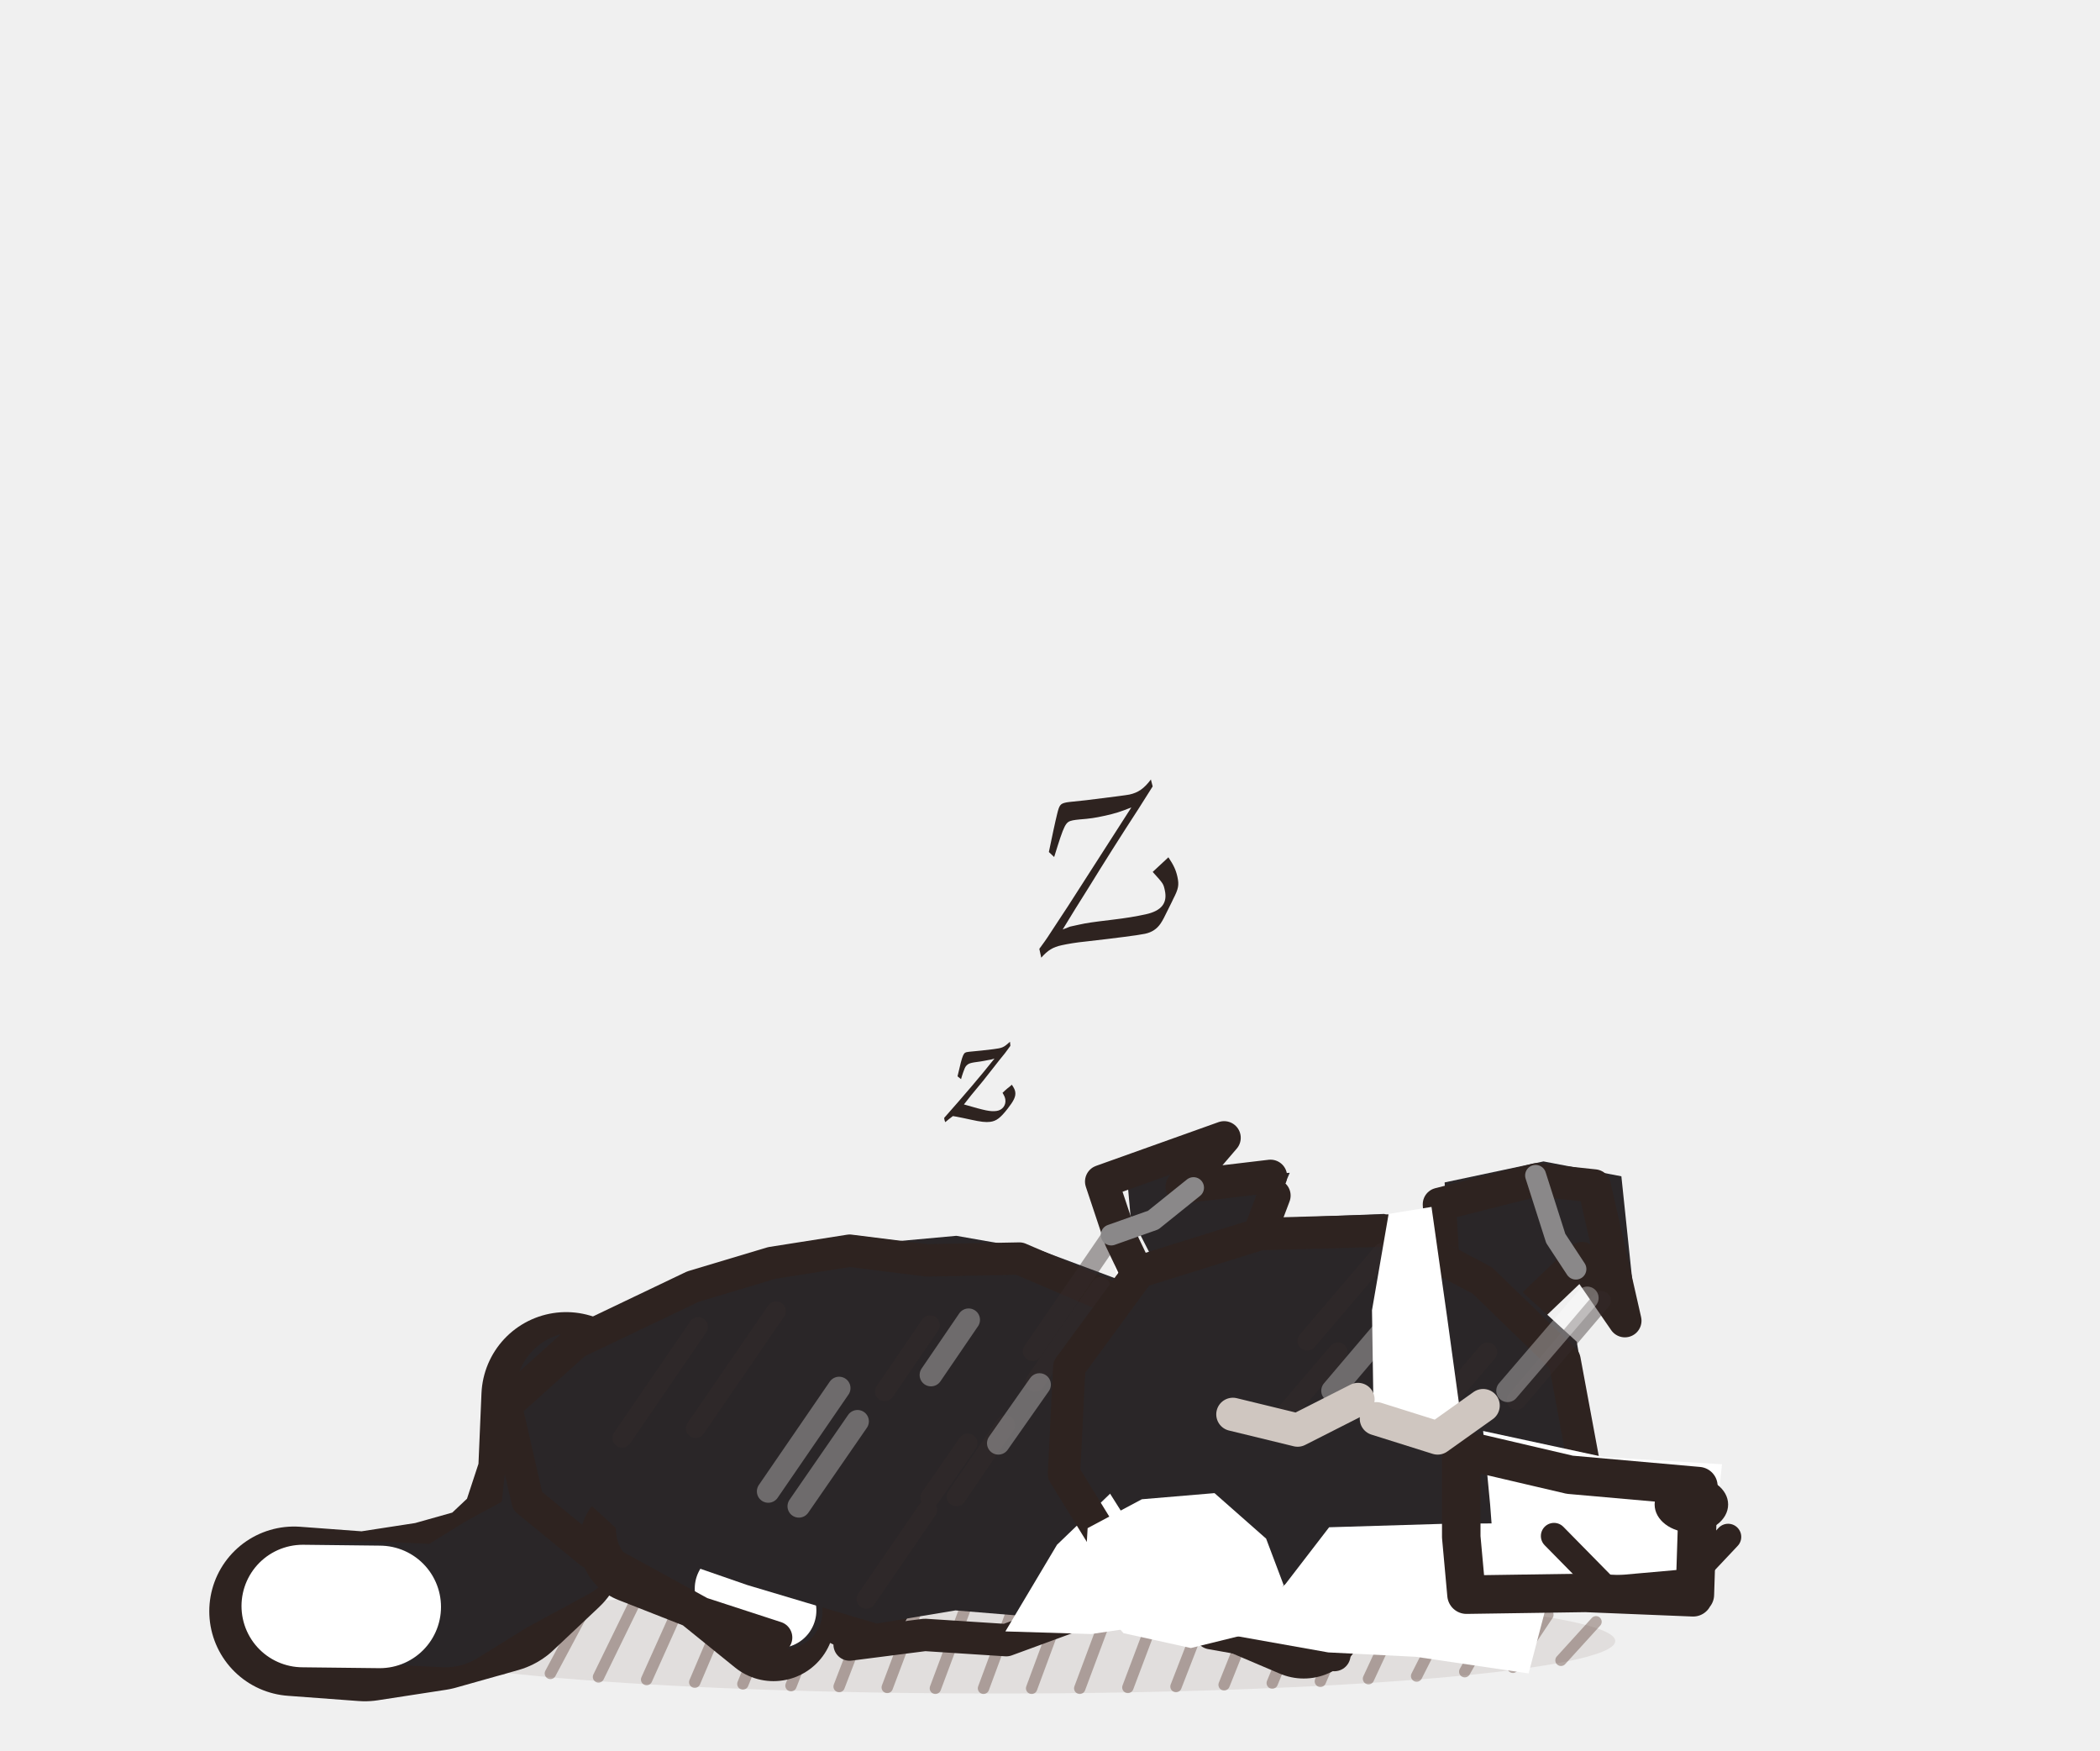
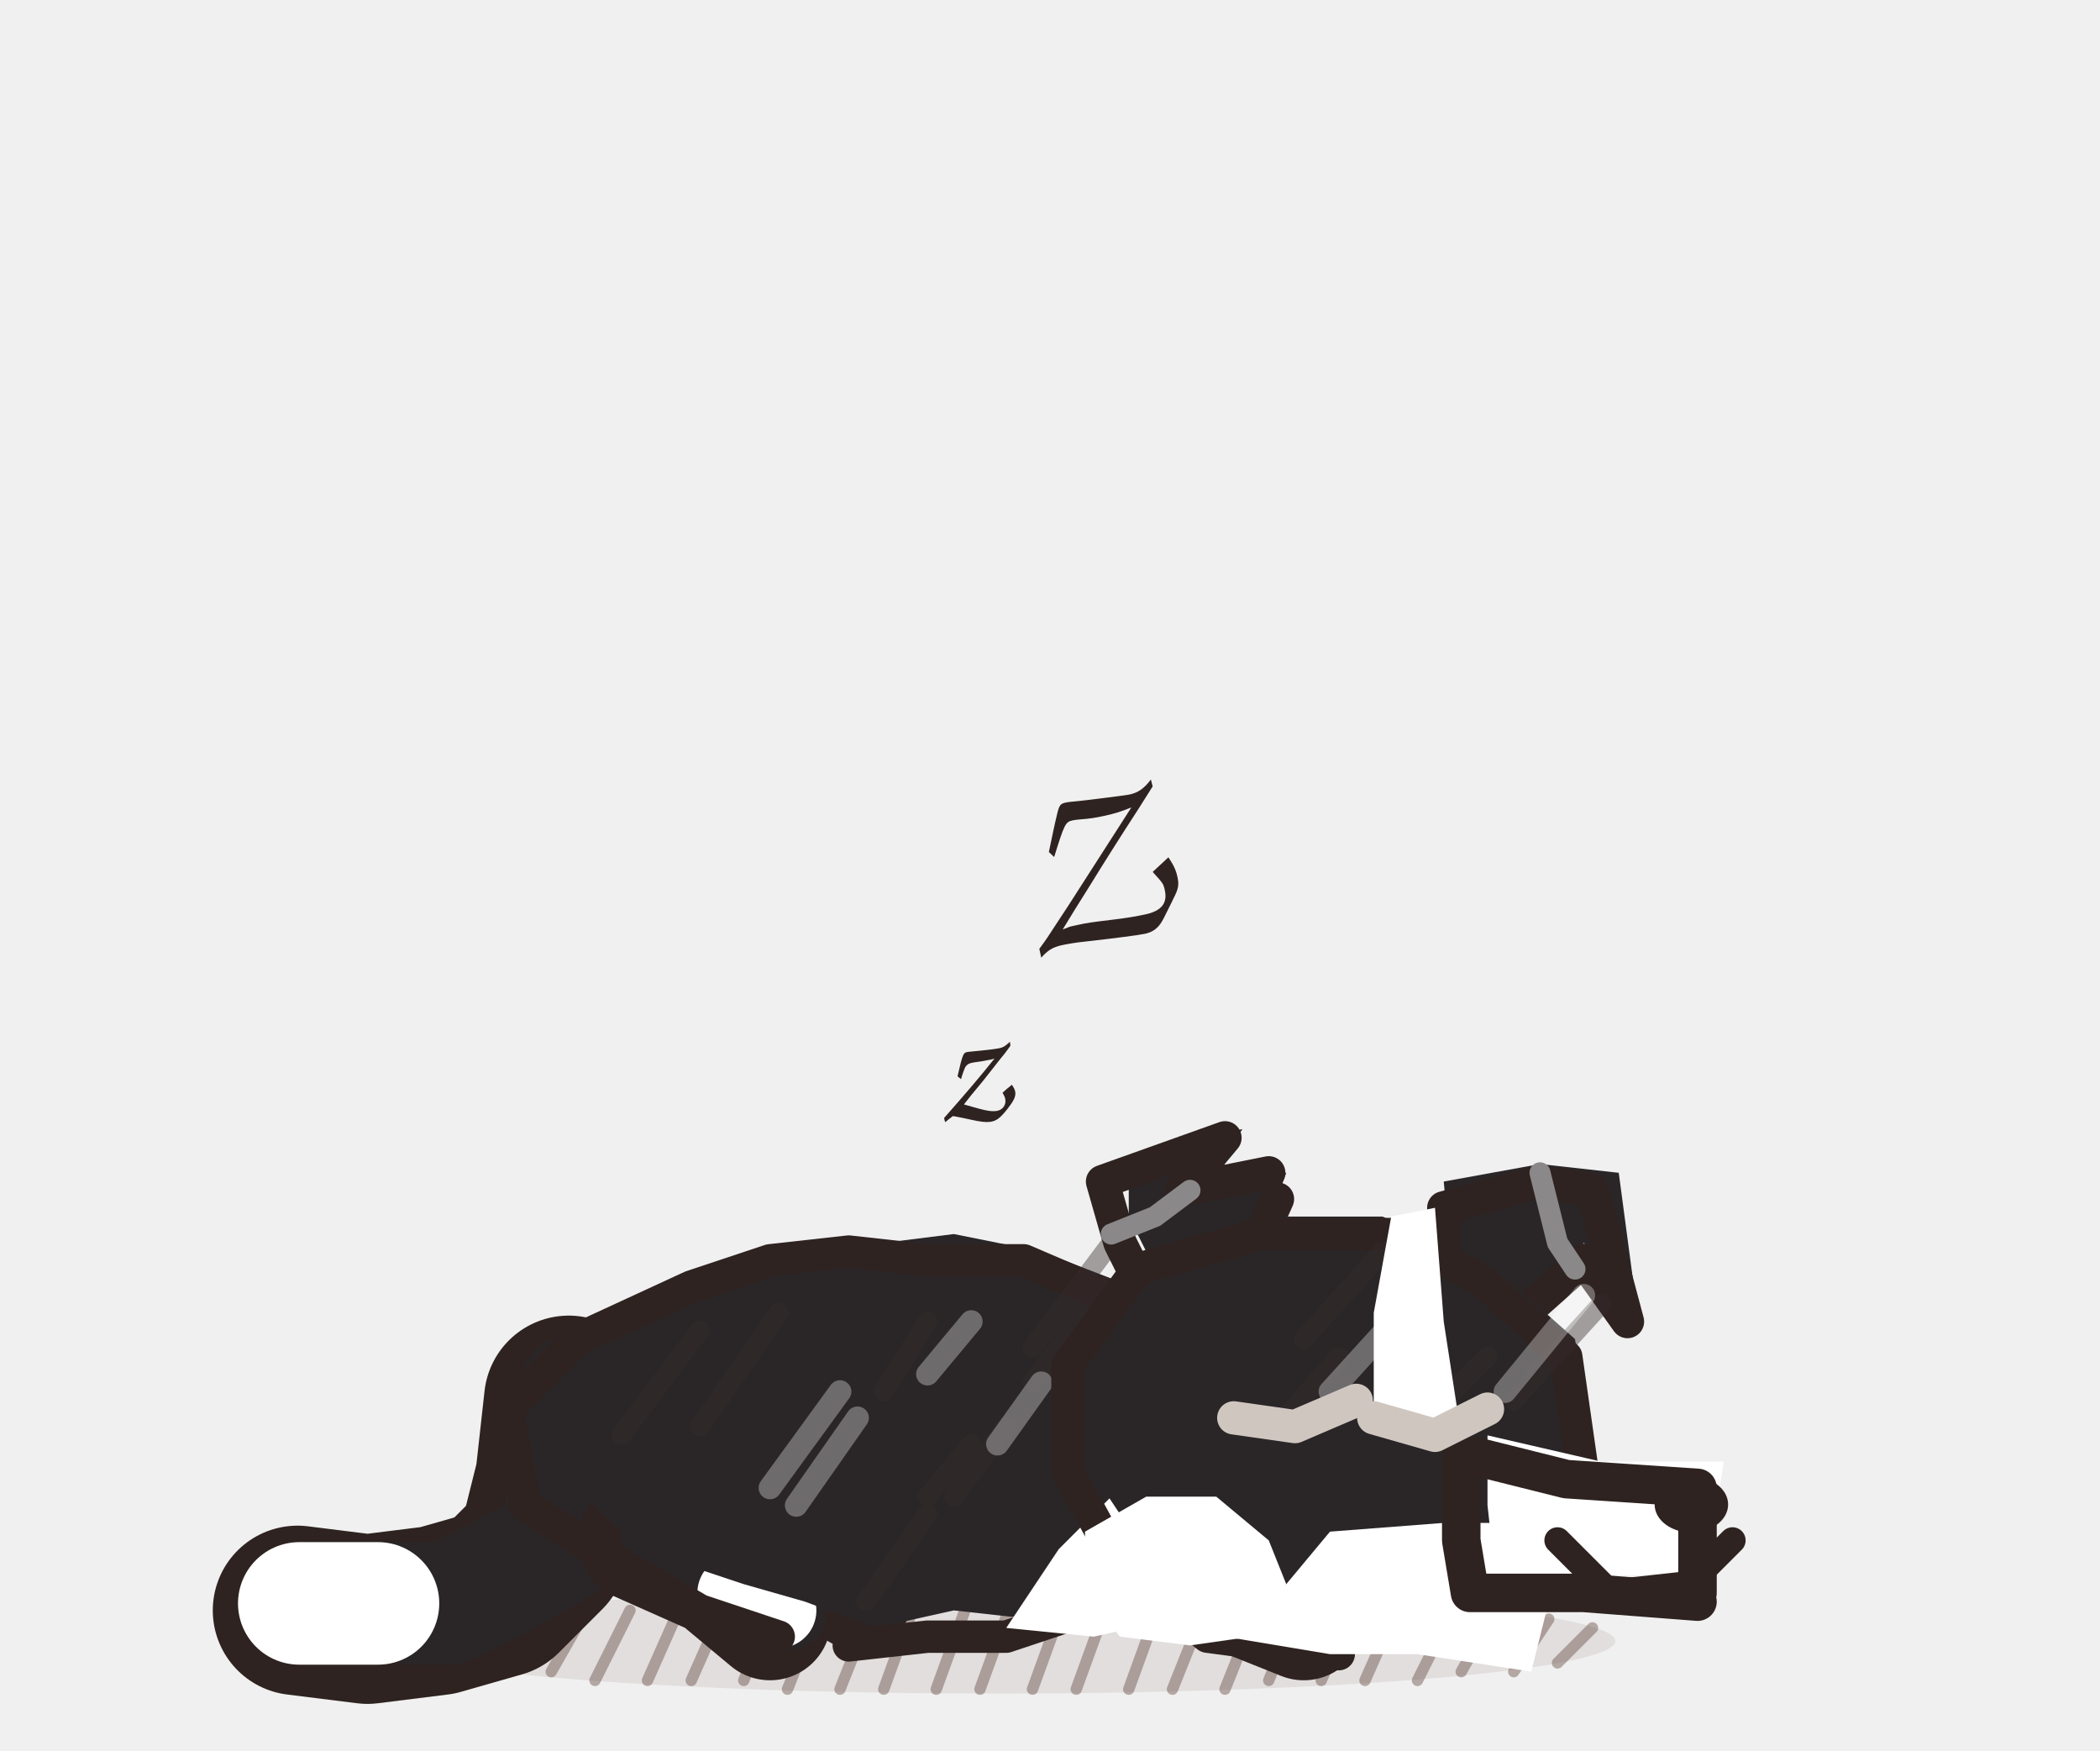
<svg xmlns="http://www.w3.org/2000/svg" width="240" height="200" class="pa-dog pa-pose-sleep" viewBox="0 0 240 200" role="img" aria-label="Scout the Border Collie, sleep">
  <g>
    <ellipse cx="114" cy="187.5" rx="70.6" ry="6" fill="#5B3D32" opacity="0.1" />
-     <path d="M46.4 189.1l4 -3.1M51.9 190.1l4 -5.1M57.4 190.7l4 -6.5M62.9 191.2l4 -7.5M68.4 191.6l4 -8.2M73.9 191.9l4 -8.9M79.4 192.2l4 -9.4M84.9 192.4l4 -9.8M90.4 192.6l4 -10.2M95.9 192.7l4 -10.4M101.4 192.8l4 -10.6M106.9 192.9l4 -10.7M112.4 192.9l4 -10.8M117.9 192.9l4 -10.8M123.4 192.9l4 -10.7M128.9 192.8l4 -10.6M134.4 192.7l4 -10.3M139.9 192.5l4 -10M145.4 192.3l4 -9.7M150.9 192.1l4 -9.2M156.4 191.8l4 -8.6M161.9 191.5l4 -7.9M167.4 191l4 -7.1M172.9 190.5l4 -6M178.4 189.7l4 -4.4" stroke="#5B3D32" stroke-width="1.3" stroke-linecap="round" opacity="0.4" fill="none" />
+     <path d="M46 189l4 -3M52 190l4 -5M57 191l4 -6M63 191l4 -7M68 192l4 -8M74 192l4 -9M79 192l4 -9M85 192l4 -10M90 193l4 -10M96 193l4 -10M101 193l4 -11M107 193l4 -11M112 193l4 -11M118 193l4 -11M123 193l4 -11M129 193l4 -11M134 193l4 -10M140 193l4 -10M145 192l4 -10M151 192l4 -9M156 192l4 -9M162 192l4 -8M167 191l4 -7M173 191l4 -6M178 190l4 -4" stroke="#5B3D32" stroke-width="1.3" stroke-linecap="round" opacity="0.4" fill="none" />
    <g class="pa-d-f0">
-       <path d="M64.7 159.6L64.3 169L61.8 176.6L56.6 181.5L49.5 183.5L41.7 184.7L33.6 184.1" fill="none" stroke="#2E2320" stroke-width="19.365" stroke-linecap="round" stroke-linejoin="round" />
-       <path d="M64.7 160L63.5 169.6L62.7 176.8L55.5 180.7L49.7 184.3L41.3 183.9L33.9 184.2" fill="none" stroke="#2A2628" stroke-width="14" stroke-linecap="round" stroke-linejoin="round" transform="translate(1.2 -0.8)" />
-       <path d="M42.3 183.7L33.6 183.4" fill="none" stroke="#2E2320" stroke-width="14" stroke-linecap="round" stroke-linejoin="round" />
-       <path d="M42.2 184.4L33.4 184.3" fill="none" stroke="#FFFFFF" stroke-width="14" stroke-linecap="round" stroke-linejoin="round" transform="translate(1.2 -0.8)" />
+       <path d="M65 160L64 169L62 177L57 182L50 184L42 185L34 184" fill="none" stroke="#2E2320" stroke-width="19.365" stroke-linecap="round" stroke-linejoin="round" />
+       <path d="M65 160L64 170L63 177L56 181L50 184L41 184L34 184" fill="none" stroke="#2A2628" stroke-width="14" stroke-linecap="round" stroke-linejoin="round" transform="translate(1.2 -0.8)" />
+       <path d="M42 184L34 183" fill="none" stroke="#2E2320" stroke-width="14" stroke-linecap="round" stroke-linejoin="round" />
+       <path d="M42 184L33 184" fill="none" stroke="#FFFFFF" stroke-width="14" stroke-linecap="round" stroke-linejoin="round" transform="translate(1.2 -0.8)" />
      <g class="pa-d-leg pa-d-leg-FH">
-         <path d="M84.1 170.9L91.2 176.9L97.9 182" fill="none" stroke="#2E2320" stroke-width="12.933" stroke-linecap="round" stroke-linejoin="round" />
-         <path d="M83.8 171.8L92.3 175.6L98.1 181.2" fill="none" stroke="#382c2b" stroke-width="7.568" stroke-linecap="round" stroke-linejoin="round" transform="translate(1.2 -0.8)" />
-         <path d="M93.7 177.6L99 180.5" stroke="#d1c9c6" stroke-width="7.6" stroke-linecap="round" />
+         <path d="M84 171L91 177L98 182" fill="none" stroke="#2E2320" stroke-width="12.933" stroke-linecap="round" stroke-linejoin="round" />
+         <path d="M84 172L92 176L98 181" fill="none" stroke="#382c2b" stroke-width="7.568" stroke-linecap="round" stroke-linejoin="round" transform="translate(1.2 -0.8)" />
+         <path d="M94 178L99 181" stroke="#d1c9c6" stroke-width="7.6" stroke-linecap="round" />
      </g>
      <g class="pa-d-leg pa-d-leg-FF">
-         <path d="M136.9 171L145.1 173.1L151.4 175.4L158.3 177.5L164.6 181.3" fill="none" stroke="#2E2320" stroke-width="12.933" stroke-linecap="round" stroke-linejoin="round" />
-         <path d="M137 171.4L144.4 174.1L151.2 175.5L158.4 178.1L163.4 179.8" fill="none" stroke="#382c2b" stroke-width="7.568" stroke-linecap="round" stroke-linejoin="round" transform="translate(1.2 -0.8)" />
-         <path d="M154.7 177L165 179.5" stroke="#d1c9c6" stroke-width="7.6" stroke-linecap="round" />
+         <path d="M137 171L145 173L151 175L158 178L165 181" fill="none" stroke="#2E2320" stroke-width="12.933" stroke-linecap="round" stroke-linejoin="round" />
+         <path d="M137 171L144 174L151 176L158 178L163 180" fill="none" stroke="#382c2b" stroke-width="7.568" stroke-linecap="round" stroke-linejoin="round" transform="translate(1.2 -0.8)" />
+         <path d="M155 177L165 180" stroke="#d1c9c6" stroke-width="7.6" stroke-linecap="round" />
      </g>
      <g class="pa-d-leg pa-d-leg-NH">
-         <path d="M73.2 176.3L81.6 179.6L88.4 185.1" fill="none" stroke="#2E2320" stroke-width="13.965" stroke-linecap="round" stroke-linejoin="round" />
-         <path d="M73.5 175.6L81.3 180.2L88.5 184.9" fill="none" stroke="#2A2628" stroke-width="8.6" stroke-linecap="round" stroke-linejoin="round" transform="translate(1.2 -0.8)" />
-         <path d="M83.7 181.5L89 184" stroke="#FFFFFF" stroke-width="8.6" stroke-linecap="round" />
+         <path d="M73 176L82 180L88 185" fill="none" stroke="#2E2320" stroke-width="13.965" stroke-linecap="round" stroke-linejoin="round" />
+         <path d="M74 176L81 180L89 185" fill="none" stroke="#2A2628" stroke-width="8.6" stroke-linecap="round" stroke-linejoin="round" transform="translate(1.2 -0.8)" />
+         <path d="M84 182L89 184" stroke="#FFFFFF" stroke-width="8.6" stroke-linecap="round" />
      </g>
      <g class="pa-d-leg pa-d-leg-NF">
-         <path d="M127.4 175.5L133.3 178.3L138.9 180.5L149 184.8" fill="none" stroke="#2E2320" stroke-width="13.965" stroke-linecap="round" stroke-linejoin="round" />
-         <path d="M127.5 176.4L132.6 177.5L138.5 179.9L149.7 183.8" fill="none" stroke="#2A2628" stroke-width="8.6" stroke-linecap="round" stroke-linejoin="round" transform="translate(1.2 -0.8)" />
-         <path d="M141.6 180.9L150 183" stroke="#FFFFFF" stroke-width="8.6" stroke-linecap="round" />
+         <path d="M127 176L133 178L139 181L149 185" fill="none" stroke="#2E2320" stroke-width="13.965" stroke-linecap="round" stroke-linejoin="round" />
+         <path d="M128 176L133 178L139 180L150 184" fill="none" stroke="#2A2628" stroke-width="8.6" stroke-linecap="round" stroke-linejoin="round" transform="translate(1.2 -0.8)" />
+         <path d="M142 181L150 183" stroke="#FFFFFF" stroke-width="8.6" stroke-linecap="round" />
      </g>
-       <path d="M146.8 164.4L144.7 172.4L134.7 178.8L127 181.3L117.7 184.7L109.2 184L100.2 185.5L92.1 183.1L85.4 181.1L72.7 176.7L63.5 168.3L62.4 160.3L69 150.4L82.7 145L91.1 144.4L100.5 142L109.3 141.2L119 142.9L132.4 147.9L142.5 154Z" fill="#2A2628" />
-       <path d="M88.7 187.1L80.1 184.3L67.5 177.4L60.3 171.5L57.8 160.6L65.8 153.4L79.2 147L88.2 144.3L97.1 142.9L105.9 144L116.5 143.8L130.5 149.8L141.8 155.7L145.7 165.7L142.5 176.1L132.6 183.3L124 184.1L115 187.4L105.7 186.8L97.1 187.9" fill="none" stroke="#2E2320" stroke-width="3.7" stroke-linecap="round" stroke-linejoin="round" />
-       <path d="M106.3 171.1L110.6 164.9M101.1 159L106.3 151.4M71.1 164.3L79.8 151.6M118 154.4L126.7 141.7M79.5 163.2L88.7 149.8M99 182.7L106 172.5M109.3 171L114.9 162.8M118.3 157.9L125.8 147" stroke="#352b2a" stroke-width="2.2" stroke-linecap="round" opacity=".42" />
-       <path d="M87.8 170.4L95.9 158.6M91.3 172.1L98 162.4M106.4 157.1L110.7 150.8M114.1 164.9L118.8 158.2" stroke="#fff" stroke-width="2.6" stroke-linecap="round" opacity=".32" />
-       <path d="M126.8 142.1L140.3 147.6L144.5 155.7L149.9 164.8L145.8 176.1L143.9 184.6L134.2 185.3L124.7 186.7L114.9 186.4L120.8 176.5L131.2 166.5L129.4 153.7Z" fill="#FFFFFF" />
-       <path d="M139.6 155.3L133.3 146.9L129.2 138.9L128.6 132.2L141.5 129.3L138.3 134.6L147.4 134L142.8 144.6Z" fill="#2A2628" />
-       <path d="M145.6 136.6L142.2 145.6L138.4 158L132.3 150.4L128.1 141.6L125.9 135L139.9 130L135.1 135.6L145.2 134.4" fill="none" stroke="#2E2320" stroke-width="3.8" stroke-linecap="round" stroke-linejoin="round" />
-       <path d="M127 141.1L131.8 139.4L136.4 135.7" fill="none" stroke="#8a8889" stroke-width="2.4" stroke-linecap="round" stroke-linejoin="round" />
-       <path d="M165.1 135.1L176.4 132.7L185.3 134.4L186.8 148.7L180.9 142.3L175.3 151.8L167.4 159.6L165.7 146.2Z" fill="#2A2628" />
-       <path d="M166.3 160.8L165.2 149.1L164.5 137.6L175.6 134.8L182.2 135.5L185.7 150.9L180.8 143.8L172 152.2" fill="none" stroke="#2E2320" stroke-width="3.8" stroke-linecap="round" stroke-linejoin="round" />
-       <path d="M175.5 134.3L177.8 141.5L180.1 145" fill="none" stroke="#8a8889" stroke-width="2.4" stroke-linecap="round" stroke-linejoin="round" />
-       <path d="M182.4 166.1L179.3 178.4L168.1 184.2L155.1 187.4L140.7 184.1L130.3 176.1L124.3 166.6L124.1 153.8L132.1 145.5L145.6 139.2L158.2 138.7L170.8 144.7L180.2 153.3Z" fill="#2A2628" />
-       <path d="M152.5 189.1L138.4 186.6L128 178.8L121.6 168.4L122.2 156.2L130.2 145.3L144 141L158.6 140.6L169.4 146.3L178.8 155.4L181.4 169.4L176.3 179.8L167.2 186.6" fill="none" stroke="#2E2320" stroke-width="3.7" stroke-linecap="round" stroke-linejoin="round" />
-       <path d="M163.4 162.2L170 154.5M149.4 153.2L158 143.1M173.3 160L183 148.6M146 162.6L152.9 154.5" stroke="#352b2a" stroke-width="2.2" stroke-linecap="round" opacity=".42" />
-       <path d="M152.3 158.9L161.9 147.6M172.3 158.9L181.4 148.3" stroke="#fff" stroke-width="2.6" stroke-linecap="round" opacity=".32" />
-       <path d="M158.7 138.7L163.6 137.9L165.4 150.6L167.2 163.7L157 162.9L156.8 149.7Z" fill="#FFFFFF" />
-       <path d="M151.9 174.5L165.2 174.1L178.6 174L176.9 182.8L174.7 191.2L161.8 189.3L151.8 188.8L140 186.7L146.9 181Z" fill="#FFFFFF" />
-       <path d="M146.7 181.1L143.4 186.5L136.1 188.3L128.4 186.6L123.9 181.5L124.3 174.6L130.5 171.3L138.8 170.6L144.7 175.8Z" fill="#FFFFFF" />
-       <path d="M169.5 163.5L183.4 166.5L196.8 167.3L195.4 180.4L183.3 180.1L171 181.1L170.3 171.9Z" fill="#FFFFFF" />
-       <path d="M193.5 182.5L181.2 182L167.6 182.2L167 175.6L167 165.6L179.4 168.5L194.1 169.8L193.7 182.2" fill="none" stroke="#2E2320" stroke-width="4.4" stroke-linecap="round" stroke-linejoin="round" />
-       <path d="M140.9 161.6L148.3 163.4L155.2 159.9" fill="none" stroke="#CFC6C0" stroke-width="3.8" stroke-linecap="round" stroke-linejoin="round" />
-       <path d="M157.3 162.1L164.3 164.3L169.5 160.6" fill="none" stroke="#CFC6C0" stroke-width="3.8" stroke-linecap="round" stroke-linejoin="round" />
+       <path d="M147 164L145 172L135 179L127 181L118 185L109 184L100 186L92 183L85 181L73 177L64 168L62 160L69 150L83 145L91 144L101 142L109 141L119 143L132 148L143 154Z" fill="#2A2628" />
+       <path d="M89 187L80 184L68 177L60 172L58 161L66 153L79 147L88 144L97 143L106 144L117 144L131 150L142 156L146 166L143 176L133 183L124 184L115 187L106 187L97 188" fill="none" stroke="#2E2320" stroke-width="3.7" stroke-linecap="round" stroke-linejoin="round" />
+       <path d="M106 171L111 165M101 159L106 151M71 164L80 152M118 154L127 142M80 163L89 150M99 183L106 173M109 171L115 163M118 158L126 147" stroke="#352b2a" stroke-width="2.2" stroke-linecap="round" opacity=".42" />
+       <path d="M88 170L96 159M91 172L98 162M106 157L111 151M114 165L119 158" stroke="#fff" stroke-width="2.6" stroke-linecap="round" opacity=".32" />
+       <path d="M127 142L140 148L145 156L150 165L146 176L144 185L134 185L125 187L115 186L121 177L131 167L129 154Z" fill="#FFFFFF" />
+       <path d="M140 155L133 147L129 139L129 132L142 129L138 135L147 134L143 145Z" fill="#2A2628" />
+       <path d="M146 137L142 146L138 158L132 150L128 142L126 135L140 130L135 136L145 134" fill="none" stroke="#2E2320" stroke-width="3.8" stroke-linecap="round" stroke-linejoin="round" />
+       <path d="M127 141L132 139L136 136" fill="none" stroke="#8a8889" stroke-width="2.4" stroke-linecap="round" stroke-linejoin="round" />
+       <path d="M165 135L176 133L185 134L187 149L181 142L175 152L167 160L166 146Z" fill="#2A2628" />
+       <path d="M166 161L165 149L165 138L176 135L182 136L186 151L181 144L172 152" fill="none" stroke="#2E2320" stroke-width="3.8" stroke-linecap="round" stroke-linejoin="round" />
+       <path d="M176 134L178 142L180 145" fill="none" stroke="#8a8889" stroke-width="2.4" stroke-linecap="round" stroke-linejoin="round" />
+       <path d="M182 166L179 178L168 184L155 187L141 184L130 176L124 167L124 154L132 146L146 139L158 139L171 145L180 153Z" fill="#2A2628" />
+       <path d="M153 189L138 187L128 179L122 168L122 156L130 145L144 141L159 141L169 146L179 155L181 169L176 180L167 187" fill="none" stroke="#2E2320" stroke-width="3.7" stroke-linecap="round" stroke-linejoin="round" />
+       <path d="M163 162L170 155M149 153L158 143M173 160L183 149M146 163L153 155" stroke="#352b2a" stroke-width="2.2" stroke-linecap="round" opacity=".42" />
+       <path d="M152 159L162 148M172 159L181 148" stroke="#fff" stroke-width="2.6" stroke-linecap="round" opacity=".32" />
+       <path d="M159 139L164 138L165 151L167 164L157 163L157 150Z" fill="#FFFFFF" />
+       <path d="M152 175L165 174L179 174L177 183L175 191L162 189L152 189L140 187L147 181Z" fill="#FFFFFF" />
+       <path d="M147 181L143 187L136 188L128 187L124 182L124 175L131 171L139 171L145 176Z" fill="#FFFFFF" />
+       <path d="M170 164L183 167L197 167L195 180L183 180L171 181L170 172Z" fill="#FFFFFF" />
+       <path d="M194 183L181 182L168 182L167 176L167 166L179 169L194 170L194 182" fill="none" stroke="#2E2320" stroke-width="4.4" stroke-linecap="round" stroke-linejoin="round" />
+       <path d="M141 162L148 163L155 160" fill="none" stroke="#CFC6C0" stroke-width="3.8" stroke-linecap="round" stroke-linejoin="round" />
+       <path d="M157 162L164 164L170 161" fill="none" stroke="#CFC6C0" stroke-width="3.8" stroke-linecap="round" stroke-linejoin="round" />
      <ellipse cx="193.3" cy="171.9" rx="4.2" ry="3.2" fill="#2E2320" />
-       <path d="M177.6 175.5L183.6 181.6L192.6 180.8L197.5 175.6" fill="none" stroke="#2E2320" stroke-width="3" stroke-linecap="round" stroke-linejoin="round" />
+       <path d="M178 176L184 182L193 181L198 176" fill="none" stroke="#2E2320" stroke-width="3" stroke-linecap="round" stroke-linejoin="round" />
      <text x="107.1" y="128.7" transform="rotate(-7.4 107.1 128.7)" font-family="'Gloria Hallelujah',cursive" font-size="20" fill="#2E2320">z</text>
      <text x="117.2" y="109.3" transform="rotate(-12.3 117.2 109.3)" font-family="'Gloria Hallelujah',cursive" font-size="28" fill="#2E2320">Z</text>
    </g>
  </g>
</svg>
